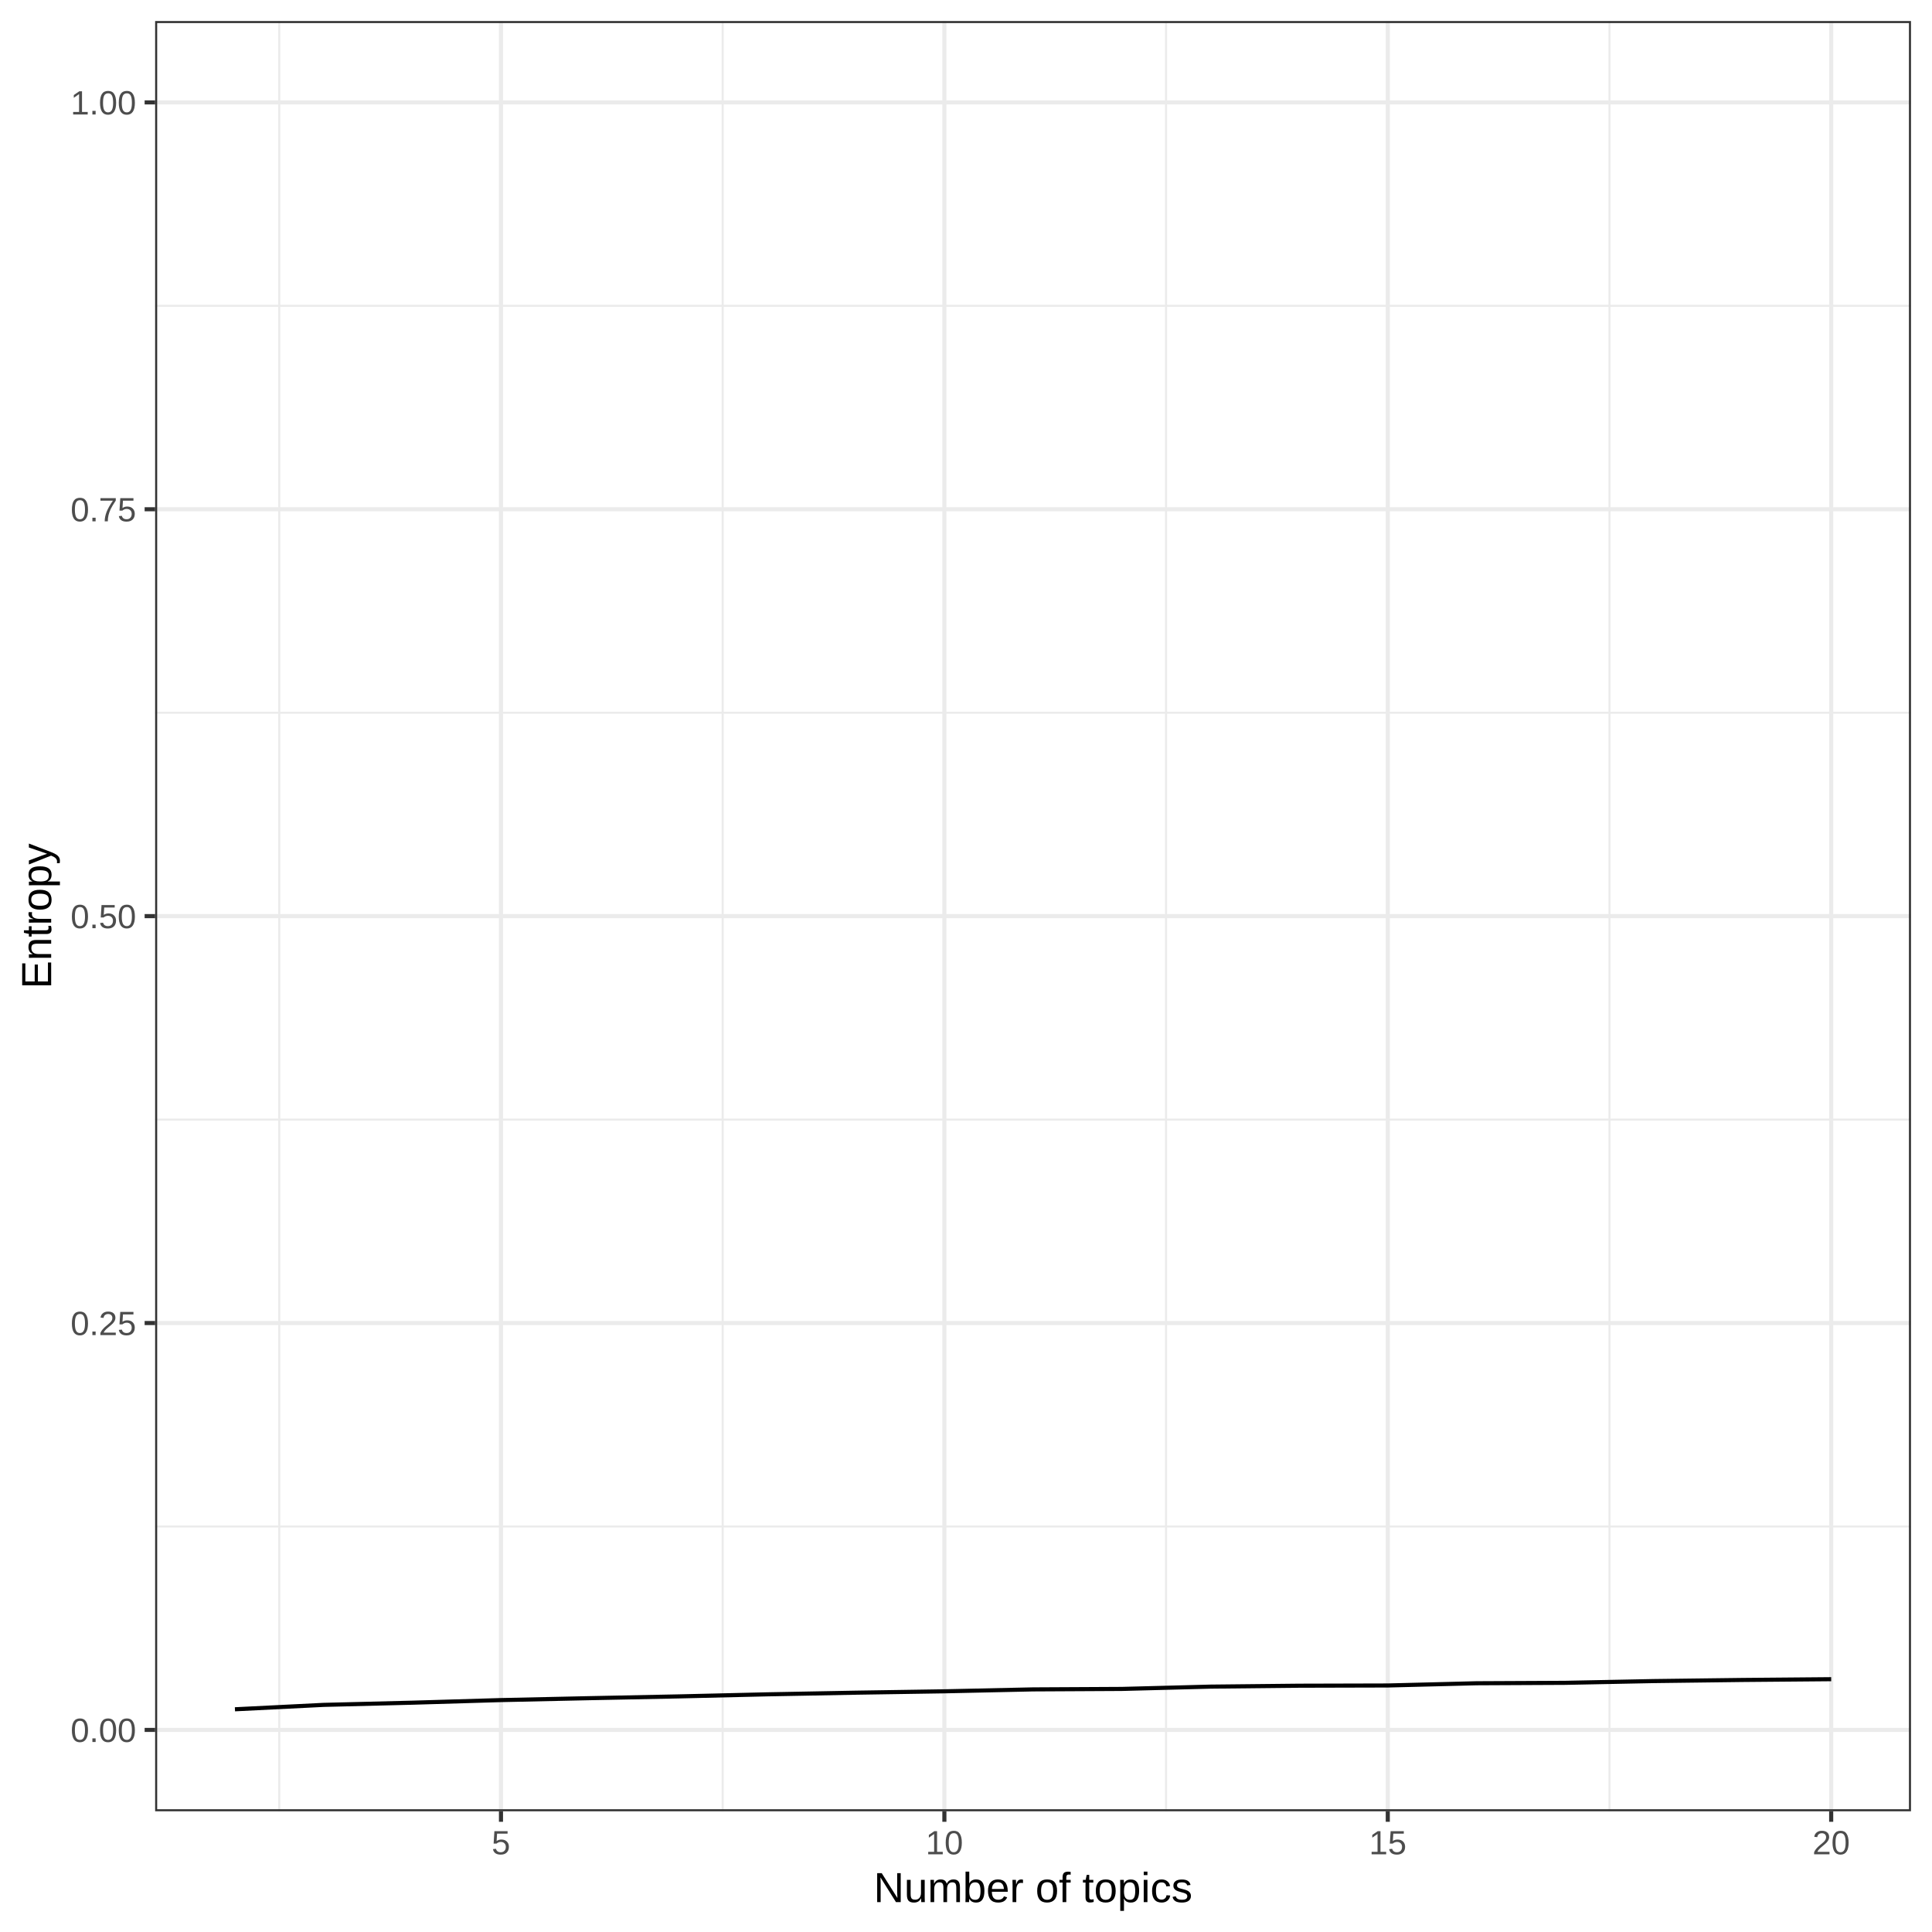
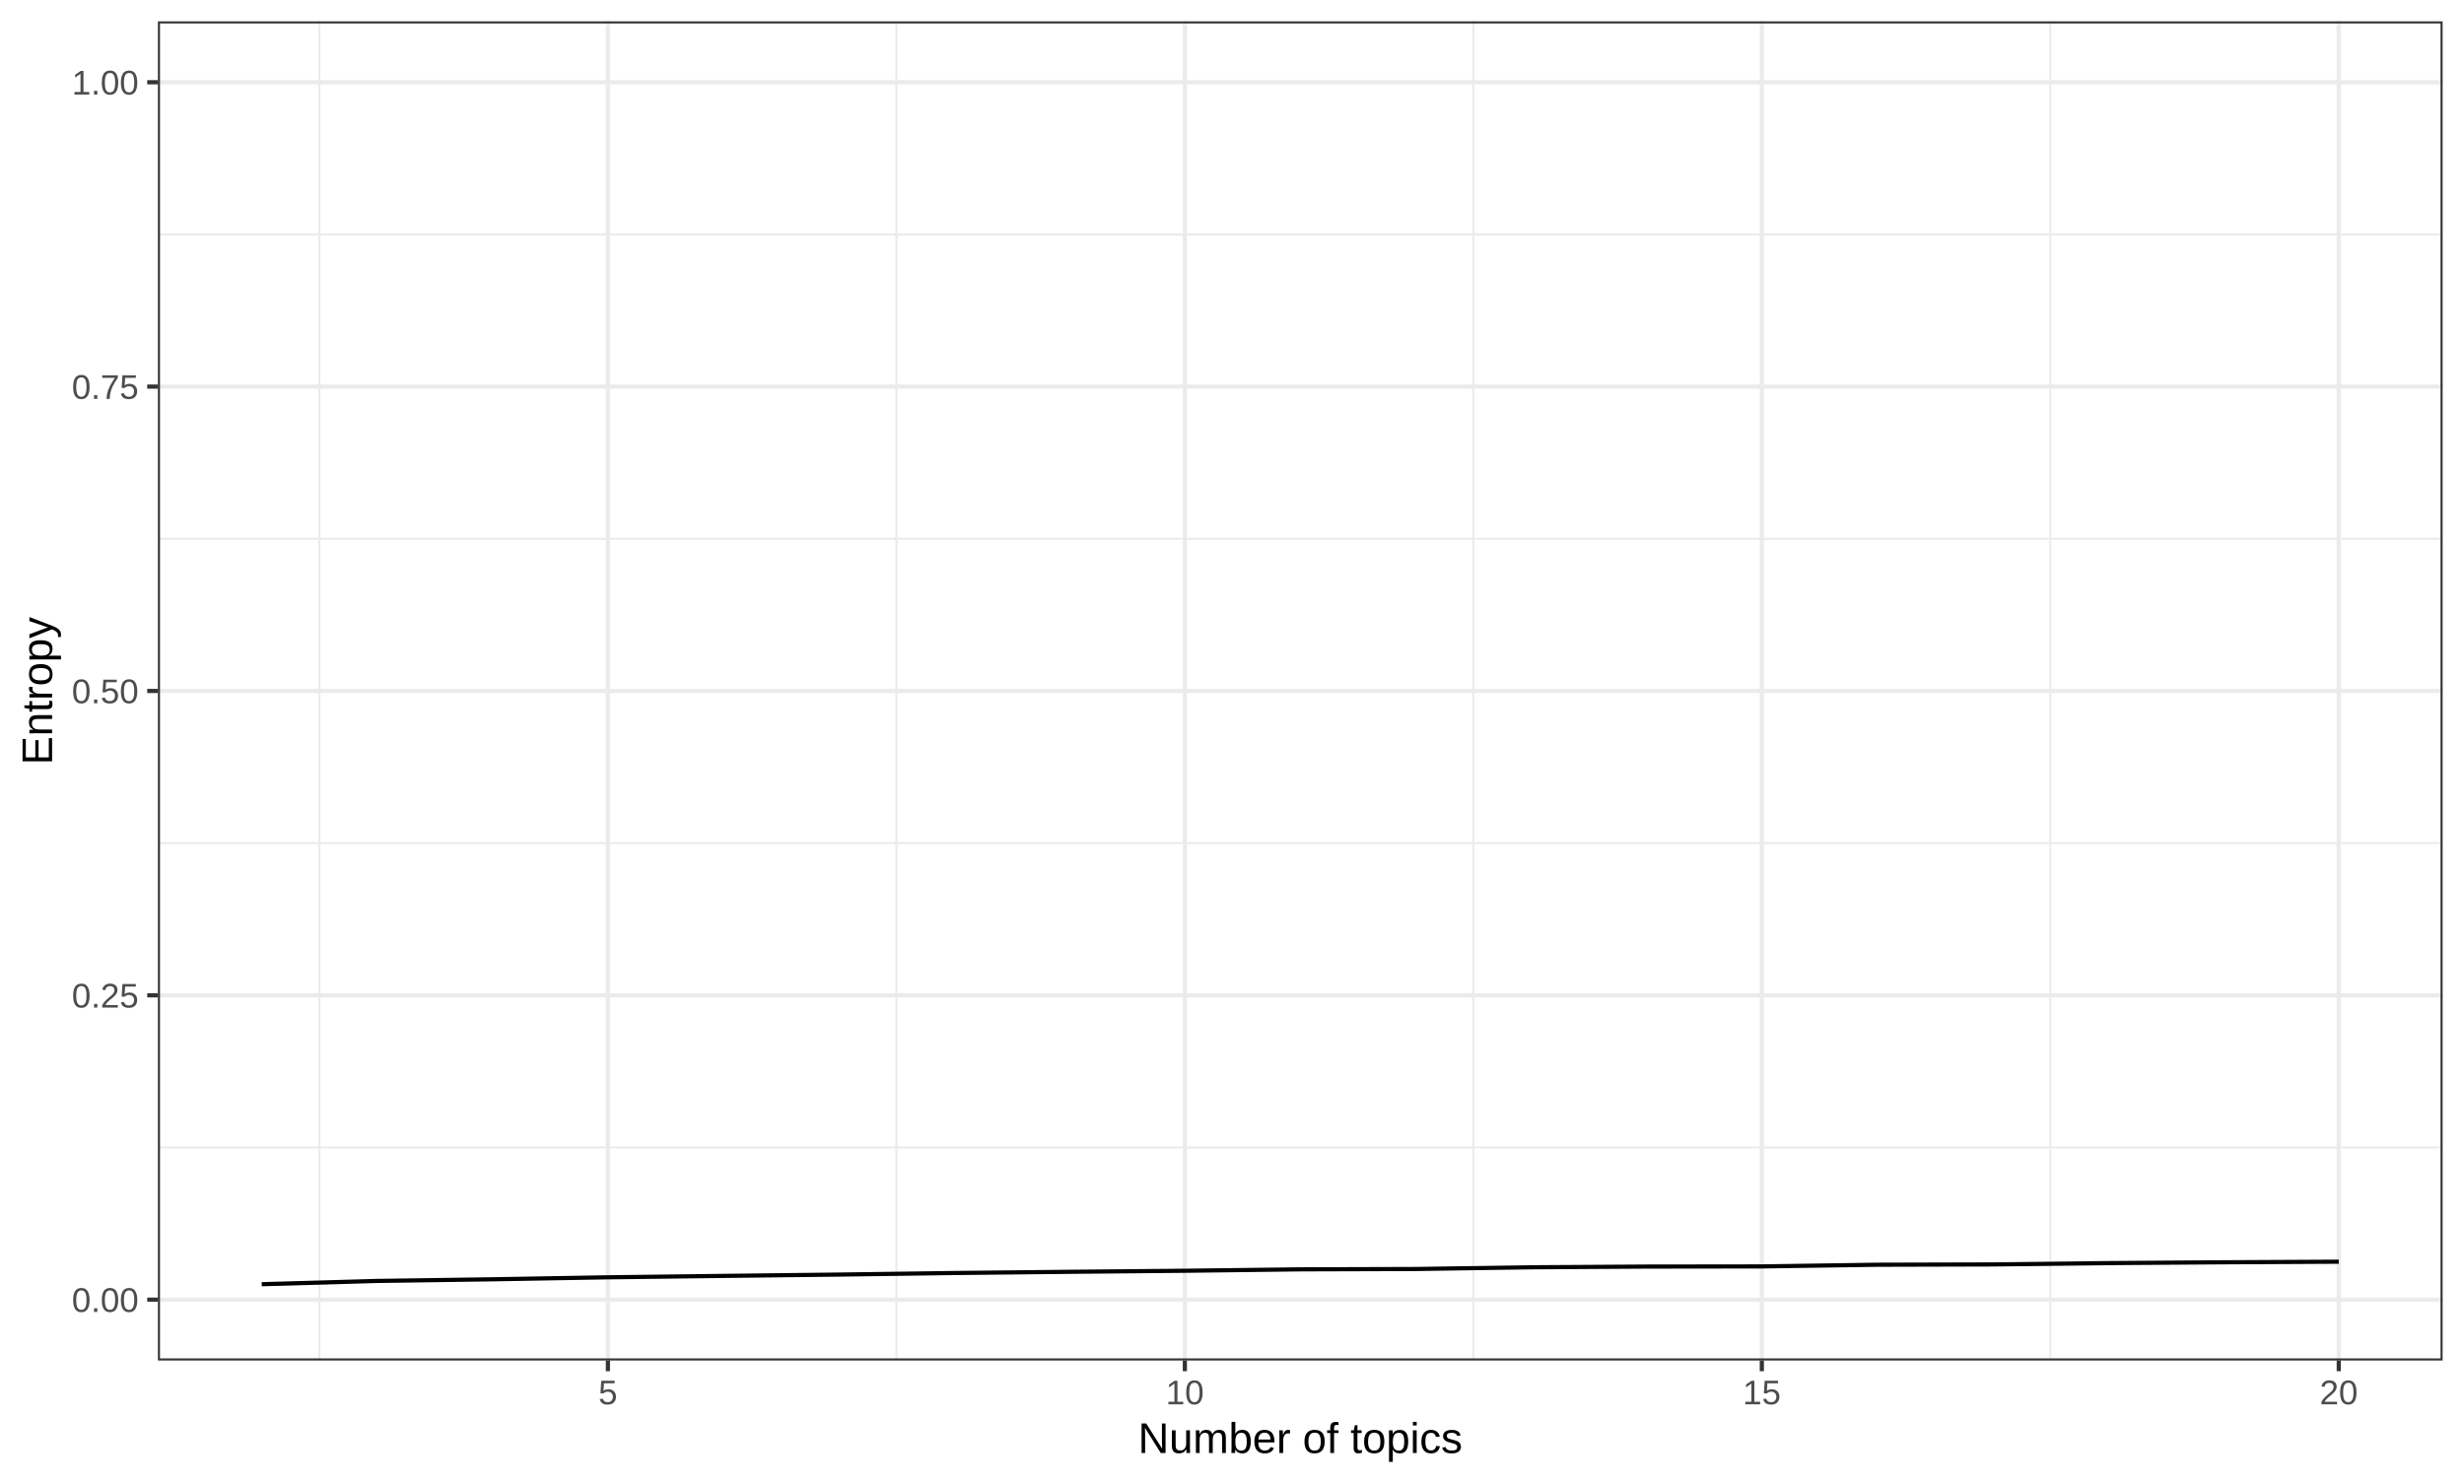
- <svg xmlns="http://www.w3.org/2000/svg" viewBox="0 0 504.00 504.00">
+ <svg xmlns="http://www.w3.org/2000/svg" viewBox="0 0 631.50 380.25">
  <defs>
    <style type="text/css">
    line, polyline, polygon, path, rect, circle {
      fill: none;
      stroke: #000000;
      stroke-linecap: round;
      stroke-linejoin: round;
      stroke-miterlimit: 10.00;
    }
  </style>
  </defs>
  <rect width="100%" height="100%" style="stroke: none; fill: #FFFFFF;" />
-   <rect x="0.00" y="0.00" width="504.00" height="504.00" style="stroke-width: 1.07; stroke: #FFFFFF; fill: #FFFFFF;" />
+   <rect x="0.00" y="0.00" width="631.50" height="380.25" style="stroke-width: 1.07; stroke: #FFFFFF; fill: #FFFFFF;" />
  <defs>
-     <clipPath id="cpNDAuNDd8NDk4LjUyfDQ3Mi41MXw1LjQ4">
-       <rect x="40.47" y="5.48" width="458.05" height="467.03" />
+     <clipPath id="cpNDAuNDd8NjI2LjAyfDM0OC43Nnw1LjQ4">
+       <rect x="40.47" y="5.48" width="585.55" height="343.28" />
    </clipPath>
  </defs>
-   <rect x="40.47" y="5.48" width="458.05" height="467.03" style="stroke-width: 1.07; stroke: none; fill: #FFFFFF;" clip-path="url(#cpNDAuNDd8NDk4LjUyfDQ3Mi41MXw1LjQ4)" />
-   <polyline points="40.47,398.21 498.52,398.21 " style="stroke-width: 0.53; stroke: #EBEBEB; stroke-linecap: butt;" clip-path="url(#cpNDAuNDd8NDk4LjUyfDQ3Mi41MXw1LjQ4)" />
-   <polyline points="40.47,292.07 498.52,292.07 " style="stroke-width: 0.53; stroke: #EBEBEB; stroke-linecap: butt;" clip-path="url(#cpNDAuNDd8NDk4LjUyfDQ3Mi41MXw1LjQ4)" />
-   <polyline points="40.47,185.92 498.52,185.92 " style="stroke-width: 0.53; stroke: #EBEBEB; stroke-linecap: butt;" clip-path="url(#cpNDAuNDd8NDk4LjUyfDQ3Mi41MXw1LjQ4)" />
-   <polyline points="40.47,79.78 498.52,79.78 " style="stroke-width: 0.53; stroke: #EBEBEB; stroke-linecap: butt;" clip-path="url(#cpNDAuNDd8NDk4LjUyfDQ3Mi41MXw1LjQ4)" />
-   <polyline points="72.85,472.51 72.85,5.48 " style="stroke-width: 0.53; stroke: #EBEBEB; stroke-linecap: butt;" clip-path="url(#cpNDAuNDd8NDk4LjUyfDQ3Mi41MXw1LjQ4)" />
-   <polyline points="188.52,472.51 188.52,5.48 " style="stroke-width: 0.53; stroke: #EBEBEB; stroke-linecap: butt;" clip-path="url(#cpNDAuNDd8NDk4LjUyfDQ3Mi41MXw1LjQ4)" />
-   <polyline points="304.19,472.51 304.19,5.48 " style="stroke-width: 0.53; stroke: #EBEBEB; stroke-linecap: butt;" clip-path="url(#cpNDAuNDd8NDk4LjUyfDQ3Mi41MXw1LjQ4)" />
-   <polyline points="419.86,472.51 419.86,5.48 " style="stroke-width: 0.53; stroke: #EBEBEB; stroke-linecap: butt;" clip-path="url(#cpNDAuNDd8NDk4LjUyfDQ3Mi41MXw1LjQ4)" />
-   <polyline points="40.47,451.28 498.52,451.28 " style="stroke-width: 1.07; stroke: #EBEBEB; stroke-linecap: butt;" clip-path="url(#cpNDAuNDd8NDk4LjUyfDQ3Mi41MXw1LjQ4)" />
-   <polyline points="40.47,345.14 498.52,345.14 " style="stroke-width: 1.07; stroke: #EBEBEB; stroke-linecap: butt;" clip-path="url(#cpNDAuNDd8NDk4LjUyfDQ3Mi41MXw1LjQ4)" />
-   <polyline points="40.47,238.99 498.52,238.99 " style="stroke-width: 1.07; stroke: #EBEBEB; stroke-linecap: butt;" clip-path="url(#cpNDAuNDd8NDk4LjUyfDQ3Mi41MXw1LjQ4)" />
-   <polyline points="40.47,132.85 498.52,132.85 " style="stroke-width: 1.07; stroke: #EBEBEB; stroke-linecap: butt;" clip-path="url(#cpNDAuNDd8NDk4LjUyfDQ3Mi41MXw1LjQ4)" />
-   <polyline points="40.47,26.71 498.52,26.71 " style="stroke-width: 1.07; stroke: #EBEBEB; stroke-linecap: butt;" clip-path="url(#cpNDAuNDd8NDk4LjUyfDQ3Mi41MXw1LjQ4)" />
-   <polyline points="130.69,472.51 130.69,5.48 " style="stroke-width: 1.07; stroke: #EBEBEB; stroke-linecap: butt;" clip-path="url(#cpNDAuNDd8NDk4LjUyfDQ3Mi41MXw1LjQ4)" />
-   <polyline points="246.36,472.51 246.36,5.48 " style="stroke-width: 1.07; stroke: #EBEBEB; stroke-linecap: butt;" clip-path="url(#cpNDAuNDd8NDk4LjUyfDQ3Mi41MXw1LjQ4)" />
-   <polyline points="362.03,472.51 362.03,5.48 " style="stroke-width: 1.07; stroke: #EBEBEB; stroke-linecap: butt;" clip-path="url(#cpNDAuNDd8NDk4LjUyfDQ3Mi41MXw1LjQ4)" />
-   <polyline points="477.70,472.51 477.70,5.48 " style="stroke-width: 1.07; stroke: #EBEBEB; stroke-linecap: butt;" clip-path="url(#cpNDAuNDd8NDk4LjUyfDQ3Mi41MXw1LjQ4)" />
-   <polyline points="61.29,445.90 84.42,444.75 107.56,444.18 130.69,443.50 153.82,443.00 176.96,442.54 200.09,442.00 223.23,441.57 246.36,441.21 269.49,440.71 292.63,440.59 315.76,439.99 338.90,439.75 362.03,439.69 385.16,439.11 408.30,439.00 431.43,438.54 454.57,438.25 477.70,438.05 " style="stroke-width: 1.07; stroke-linecap: butt;" clip-path="url(#cpNDAuNDd8NDk4LjUyfDQ3Mi41MXw1LjQ4)" />
-   <rect x="40.47" y="5.48" width="458.05" height="467.03" style="stroke-width: 1.07; stroke: #333333;" clip-path="url(#cpNDAuNDd8NDk4LjUyfDQ3Mi41MXw1LjQ4)" />
+   <rect x="40.47" y="5.48" width="585.55" height="343.28" style="stroke-width: 1.07; stroke: none; fill: #FFFFFF;" clip-path="url(#cpNDAuNDd8NjI2LjAyfDM0OC43Nnw1LjQ4)" />
+   <polyline points="40.47,294.15 626.02,294.15 " style="stroke-width: 0.53; stroke: #EBEBEB; stroke-linecap: butt;" clip-path="url(#cpNDAuNDd8NjI2LjAyfDM0OC43Nnw1LjQ4)" />
+   <polyline points="40.47,216.13 626.02,216.13 " style="stroke-width: 0.53; stroke: #EBEBEB; stroke-linecap: butt;" clip-path="url(#cpNDAuNDd8NjI2LjAyfDM0OC43Nnw1LjQ4)" />
+   <polyline points="40.47,138.11 626.02,138.11 " style="stroke-width: 0.53; stroke: #EBEBEB; stroke-linecap: butt;" clip-path="url(#cpNDAuNDd8NjI2LjAyfDM0OC43Nnw1LjQ4)" />
+   <polyline points="40.47,60.09 626.02,60.09 " style="stroke-width: 0.53; stroke: #EBEBEB; stroke-linecap: butt;" clip-path="url(#cpNDAuNDd8NjI2LjAyfDM0OC43Nnw1LjQ4)" />
+   <polyline points="81.87,348.76 81.87,5.48 " style="stroke-width: 0.53; stroke: #EBEBEB; stroke-linecap: butt;" clip-path="url(#cpNDAuNDd8NjI2LjAyfDM0OC43Nnw1LjQ4)" />
+   <polyline points="229.74,348.76 229.74,5.48 " style="stroke-width: 0.53; stroke: #EBEBEB; stroke-linecap: butt;" clip-path="url(#cpNDAuNDd8NjI2LjAyfDM0OC43Nnw1LjQ4)" />
+   <polyline points="377.60,348.76 377.60,5.48 " style="stroke-width: 0.53; stroke: #EBEBEB; stroke-linecap: butt;" clip-path="url(#cpNDAuNDd8NjI2LjAyfDM0OC43Nnw1LjQ4)" />
+   <polyline points="525.47,348.76 525.47,5.48 " style="stroke-width: 0.53; stroke: #EBEBEB; stroke-linecap: butt;" clip-path="url(#cpNDAuNDd8NjI2LjAyfDM0OC43Nnw1LjQ4)" />
+   <polyline points="40.47,333.16 626.02,333.16 " style="stroke-width: 1.07; stroke: #EBEBEB; stroke-linecap: butt;" clip-path="url(#cpNDAuNDd8NjI2LjAyfDM0OC43Nnw1LjQ4)" />
+   <polyline points="40.47,255.14 626.02,255.14 " style="stroke-width: 1.07; stroke: #EBEBEB; stroke-linecap: butt;" clip-path="url(#cpNDAuNDd8NjI2LjAyfDM0OC43Nnw1LjQ4)" />
+   <polyline points="40.47,177.12 626.02,177.12 " style="stroke-width: 1.07; stroke: #EBEBEB; stroke-linecap: butt;" clip-path="url(#cpNDAuNDd8NjI2LjAyfDM0OC43Nnw1LjQ4)" />
+   <polyline points="40.47,99.10 626.02,99.10 " style="stroke-width: 1.07; stroke: #EBEBEB; stroke-linecap: butt;" clip-path="url(#cpNDAuNDd8NjI2LjAyfDM0OC43Nnw1LjQ4)" />
+   <polyline points="40.47,21.08 626.02,21.08 " style="stroke-width: 1.07; stroke: #EBEBEB; stroke-linecap: butt;" clip-path="url(#cpNDAuNDd8NjI2LjAyfDM0OC43Nnw1LjQ4)" />
+   <polyline points="155.80,348.76 155.80,5.48 " style="stroke-width: 1.07; stroke: #EBEBEB; stroke-linecap: butt;" clip-path="url(#cpNDAuNDd8NjI2LjAyfDM0OC43Nnw1LjQ4)" />
+   <polyline points="303.67,348.76 303.67,5.48 " style="stroke-width: 1.07; stroke: #EBEBEB; stroke-linecap: butt;" clip-path="url(#cpNDAuNDd8NjI2LjAyfDM0OC43Nnw1LjQ4)" />
+   <polyline points="451.54,348.76 451.54,5.48 " style="stroke-width: 1.07; stroke: #EBEBEB; stroke-linecap: butt;" clip-path="url(#cpNDAuNDd8NjI2LjAyfDM0OC43Nnw1LjQ4)" />
+   <polyline points="599.40,348.76 599.40,5.48 " style="stroke-width: 1.07; stroke: #EBEBEB; stroke-linecap: butt;" clip-path="url(#cpNDAuNDd8NjI2LjAyfDM0OC43Nnw1LjQ4)" />
+   <polyline points="67.08,329.20 96.66,328.36 126.23,327.94 155.80,327.43 185.38,327.07 214.95,326.73 244.52,326.33 274.10,326.02 303.67,325.75 333.24,325.39 362.82,325.30 392.39,324.86 421.96,324.68 451.54,324.64 481.11,324.21 510.68,324.13 540.26,323.79 569.83,323.58 599.40,323.43 " style="stroke-width: 1.07; stroke-linecap: butt;" clip-path="url(#cpNDAuNDd8NjI2LjAyfDM0OC43Nnw1LjQ4)" />
+   <rect x="40.47" y="5.48" width="585.55" height="343.28" style="stroke-width: 1.07; stroke: #333333;" clip-path="url(#cpNDAuNDd8NjI2LjAyfDM0OC43Nnw1LjQ4)" />
  <defs>
-     <clipPath id="cpMC4wMHw1MDQuMDB8NTA0LjAwfDAuMDA=">
-       <rect x="0.00" y="0.00" width="504.00" height="504.00" />
+     <clipPath id="cpMC4wMHw2MzEuNTB8MzgwLjI1fDAuMDA=">
+       <rect x="0.00" y="0.00" width="631.50" height="380.25" />
    </clipPath>
  </defs>
-   <g clip-path="url(#cpMC4wMHw1MDQuMDB8NTA0LjAwfDAuMDA=)">
-     <text x="18.41" y="454.43" style="font-size: 8.80px; fill: #4D4D4D; font-family: Arial;" textLength="17.13px" lengthAdjust="spacingAndGlyphs">0.00</text>
+   <g clip-path="url(#cpMC4wMHw2MzEuNTB8MzgwLjI1fDAuMDA=)">
+     <text x="18.41" y="336.31" style="font-size: 8.80px; fill: #4D4D4D; font-family: Arial;" textLength="17.13px" lengthAdjust="spacingAndGlyphs">0.00</text>
  </g>
-   <g clip-path="url(#cpMC4wMHw1MDQuMDB8NTA0LjAwfDAuMDA=)">
-     <text x="18.41" y="348.29" style="font-size: 8.80px; fill: #4D4D4D; font-family: Arial;" textLength="17.13px" lengthAdjust="spacingAndGlyphs">0.25</text>
+   <g clip-path="url(#cpMC4wMHw2MzEuNTB8MzgwLjI1fDAuMDA=)">
+     <text x="18.41" y="258.29" style="font-size: 8.80px; fill: #4D4D4D; font-family: Arial;" textLength="17.13px" lengthAdjust="spacingAndGlyphs">0.25</text>
  </g>
-   <g clip-path="url(#cpMC4wMHw1MDQuMDB8NTA0LjAwfDAuMDA=)">
-     <text x="18.41" y="242.14" style="font-size: 8.80px; fill: #4D4D4D; font-family: Arial;" textLength="17.13px" lengthAdjust="spacingAndGlyphs">0.50</text>
+   <g clip-path="url(#cpMC4wMHw2MzEuNTB8MzgwLjI1fDAuMDA=)">
+     <text x="18.41" y="180.27" style="font-size: 8.80px; fill: #4D4D4D; font-family: Arial;" textLength="17.13px" lengthAdjust="spacingAndGlyphs">0.50</text>
  </g>
-   <g clip-path="url(#cpMC4wMHw1MDQuMDB8NTA0LjAwfDAuMDA=)">
-     <text x="18.41" y="136.00" style="font-size: 8.80px; fill: #4D4D4D; font-family: Arial;" textLength="17.13px" lengthAdjust="spacingAndGlyphs">0.75</text>
+   <g clip-path="url(#cpMC4wMHw2MzEuNTB8MzgwLjI1fDAuMDA=)">
+     <text x="18.41" y="102.25" style="font-size: 8.80px; fill: #4D4D4D; font-family: Arial;" textLength="17.13px" lengthAdjust="spacingAndGlyphs">0.75</text>
  </g>
-   <g clip-path="url(#cpMC4wMHw1MDQuMDB8NTA0LjAwfDAuMDA=)">
-     <text x="18.41" y="29.86" style="font-size: 8.80px; fill: #4D4D4D; font-family: Arial;" textLength="17.13px" lengthAdjust="spacingAndGlyphs">1.00</text>
+   <g clip-path="url(#cpMC4wMHw2MzEuNTB8MzgwLjI1fDAuMDA=)">
+     <text x="18.41" y="24.23" style="font-size: 8.80px; fill: #4D4D4D; font-family: Arial;" textLength="17.13px" lengthAdjust="spacingAndGlyphs">1.00</text>
  </g>
-   <polyline points="37.73,451.28 40.47,451.28 " style="stroke-width: 1.07; stroke: #333333; stroke-linecap: butt;" clip-path="url(#cpMC4wMHw1MDQuMDB8NTA0LjAwfDAuMDA=)" />
-   <polyline points="37.73,345.14 40.47,345.14 " style="stroke-width: 1.07; stroke: #333333; stroke-linecap: butt;" clip-path="url(#cpMC4wMHw1MDQuMDB8NTA0LjAwfDAuMDA=)" />
-   <polyline points="37.73,238.99 40.47,238.99 " style="stroke-width: 1.07; stroke: #333333; stroke-linecap: butt;" clip-path="url(#cpMC4wMHw1MDQuMDB8NTA0LjAwfDAuMDA=)" />
-   <polyline points="37.73,132.85 40.47,132.85 " style="stroke-width: 1.07; stroke: #333333; stroke-linecap: butt;" clip-path="url(#cpMC4wMHw1MDQuMDB8NTA0LjAwfDAuMDA=)" />
-   <polyline points="37.73,26.71 40.47,26.71 " style="stroke-width: 1.07; stroke: #333333; stroke-linecap: butt;" clip-path="url(#cpMC4wMHw1MDQuMDB8NTA0LjAwfDAuMDA=)" />
-   <polyline points="130.69,475.25 130.69,472.51 " style="stroke-width: 1.07; stroke: #333333; stroke-linecap: butt;" clip-path="url(#cpMC4wMHw1MDQuMDB8NTA0LjAwfDAuMDA=)" />
-   <polyline points="246.36,475.25 246.36,472.51 " style="stroke-width: 1.07; stroke: #333333; stroke-linecap: butt;" clip-path="url(#cpMC4wMHw1MDQuMDB8NTA0LjAwfDAuMDA=)" />
-   <polyline points="362.03,475.25 362.03,472.51 " style="stroke-width: 1.07; stroke: #333333; stroke-linecap: butt;" clip-path="url(#cpMC4wMHw1MDQuMDB8NTA0LjAwfDAuMDA=)" />
-   <polyline points="477.70,475.25 477.70,472.51 " style="stroke-width: 1.07; stroke: #333333; stroke-linecap: butt;" clip-path="url(#cpMC4wMHw1MDQuMDB8NTA0LjAwfDAuMDA=)" />
-   <g clip-path="url(#cpMC4wMHw1MDQuMDB8NTA0LjAwfDAuMDA=)">
-     <text x="128.24" y="483.74" style="font-size: 8.80px; fill: #4D4D4D; font-family: Arial;" textLength="4.89px" lengthAdjust="spacingAndGlyphs">5</text>
+   <polyline points="37.73,333.16 40.47,333.16 " style="stroke-width: 1.07; stroke: #333333; stroke-linecap: butt;" clip-path="url(#cpMC4wMHw2MzEuNTB8MzgwLjI1fDAuMDA=)" />
+   <polyline points="37.73,255.14 40.47,255.14 " style="stroke-width: 1.07; stroke: #333333; stroke-linecap: butt;" clip-path="url(#cpMC4wMHw2MzEuNTB8MzgwLjI1fDAuMDA=)" />
+   <polyline points="37.73,177.12 40.47,177.12 " style="stroke-width: 1.07; stroke: #333333; stroke-linecap: butt;" clip-path="url(#cpMC4wMHw2MzEuNTB8MzgwLjI1fDAuMDA=)" />
+   <polyline points="37.73,99.10 40.47,99.10 " style="stroke-width: 1.07; stroke: #333333; stroke-linecap: butt;" clip-path="url(#cpMC4wMHw2MzEuNTB8MzgwLjI1fDAuMDA=)" />
+   <polyline points="37.73,21.08 40.47,21.08 " style="stroke-width: 1.07; stroke: #333333; stroke-linecap: butt;" clip-path="url(#cpMC4wMHw2MzEuNTB8MzgwLjI1fDAuMDA=)" />
+   <polyline points="155.80,351.50 155.80,348.76 " style="stroke-width: 1.07; stroke: #333333; stroke-linecap: butt;" clip-path="url(#cpMC4wMHw2MzEuNTB8MzgwLjI1fDAuMDA=)" />
+   <polyline points="303.67,351.50 303.67,348.76 " style="stroke-width: 1.07; stroke: #333333; stroke-linecap: butt;" clip-path="url(#cpMC4wMHw2MzEuNTB8MzgwLjI1fDAuMDA=)" />
+   <polyline points="451.54,351.50 451.54,348.76 " style="stroke-width: 1.07; stroke: #333333; stroke-linecap: butt;" clip-path="url(#cpMC4wMHw2MzEuNTB8MzgwLjI1fDAuMDA=)" />
+   <polyline points="599.40,351.50 599.40,348.76 " style="stroke-width: 1.07; stroke: #333333; stroke-linecap: butt;" clip-path="url(#cpMC4wMHw2MzEuNTB8MzgwLjI1fDAuMDA=)" />
+   <g clip-path="url(#cpMC4wMHw2MzEuNTB8MzgwLjI1fDAuMDA=)">
+     <text x="153.36" y="359.99" style="font-size: 8.80px; fill: #4D4D4D; font-family: Arial;" textLength="4.89px" lengthAdjust="spacingAndGlyphs">5</text>
  </g>
-   <g clip-path="url(#cpMC4wMHw1MDQuMDB8NTA0LjAwfDAuMDA=)">
-     <text x="241.47" y="483.74" style="font-size: 8.80px; fill: #4D4D4D; font-family: Arial;" textLength="9.79px" lengthAdjust="spacingAndGlyphs">10</text>
+   <g clip-path="url(#cpMC4wMHw2MzEuNTB8MzgwLjI1fDAuMDA=)">
+     <text x="298.78" y="359.99" style="font-size: 8.80px; fill: #4D4D4D; font-family: Arial;" textLength="9.79px" lengthAdjust="spacingAndGlyphs">10</text>
  </g>
-   <g clip-path="url(#cpMC4wMHw1MDQuMDB8NTA0LjAwfDAuMDA=)">
-     <text x="357.14" y="483.74" style="font-size: 8.80px; fill: #4D4D4D; font-family: Arial;" textLength="9.79px" lengthAdjust="spacingAndGlyphs">15</text>
+   <g clip-path="url(#cpMC4wMHw2MzEuNTB8MzgwLjI1fDAuMDA=)">
+     <text x="446.64" y="359.99" style="font-size: 8.80px; fill: #4D4D4D; font-family: Arial;" textLength="9.79px" lengthAdjust="spacingAndGlyphs">15</text>
  </g>
-   <g clip-path="url(#cpMC4wMHw1MDQuMDB8NTA0LjAwfDAuMDA=)">
-     <text x="472.81" y="483.74" style="font-size: 8.80px; fill: #4D4D4D; font-family: Arial;" textLength="9.79px" lengthAdjust="spacingAndGlyphs">20</text>
+   <g clip-path="url(#cpMC4wMHw2MzEuNTB8MzgwLjI1fDAuMDA=)">
+     <text x="594.51" y="359.99" style="font-size: 8.80px; fill: #4D4D4D; font-family: Arial;" textLength="9.79px" lengthAdjust="spacingAndGlyphs">20</text>
  </g>
-   <g clip-path="url(#cpMC4wMHw1MDQuMDB8NTA0LjAwfDAuMDA=)">
-     <text x="227.92" y="496.21" style="font-size: 11.00px; font-family: Arial;" textLength="83.14px" lengthAdjust="spacingAndGlyphs">Number of topics</text>
+   <g clip-path="url(#cpMC4wMHw2MzEuNTB8MzgwLjI1fDAuMDA=)">
+     <text x="291.67" y="372.46" style="font-size: 11.00px; font-family: Arial;" textLength="83.14px" lengthAdjust="spacingAndGlyphs">Number of topics</text>
  </g>
-   <g clip-path="url(#cpMC4wMHw1MDQuMDB8NTA0LjAwfDAuMDA=)">
-     <text transform="translate(13.35,257.95) rotate(-90)" style="font-size: 11.00px; font-family: Arial;" textLength="37.91px" lengthAdjust="spacingAndGlyphs">Entropy</text>
+   <g clip-path="url(#cpMC4wMHw2MzEuNTB8MzgwLjI1fDAuMDA=)">
+     <text transform="translate(13.35,196.07) rotate(-90)" style="font-size: 11.00px; font-family: Arial;" textLength="37.91px" lengthAdjust="spacingAndGlyphs">Entropy</text>
  </g>
</svg>
